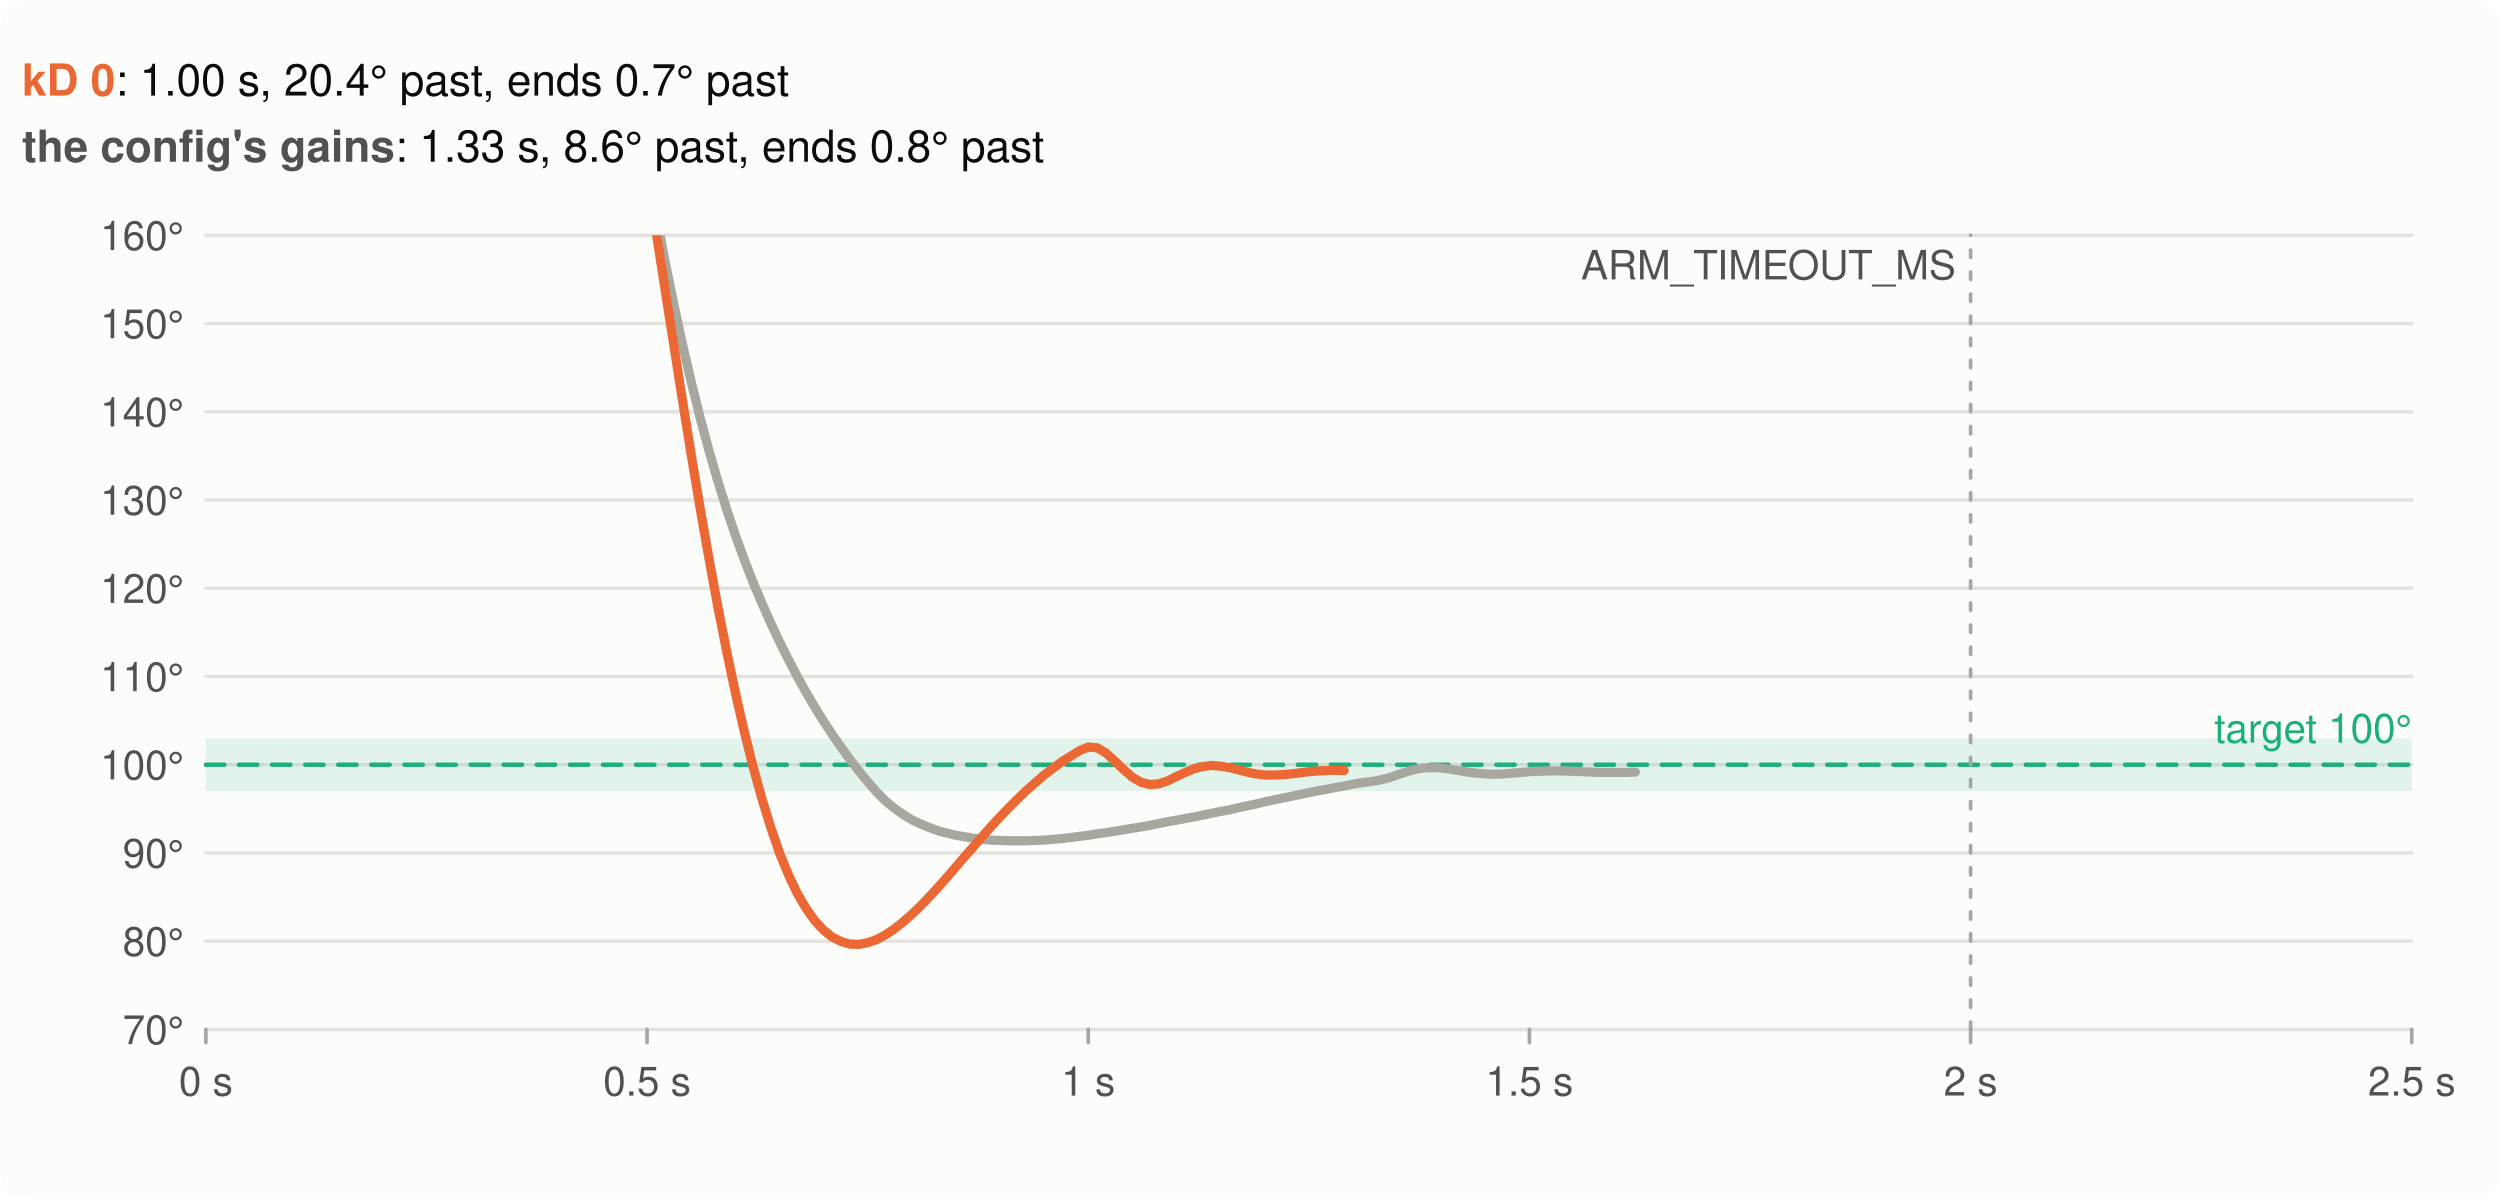
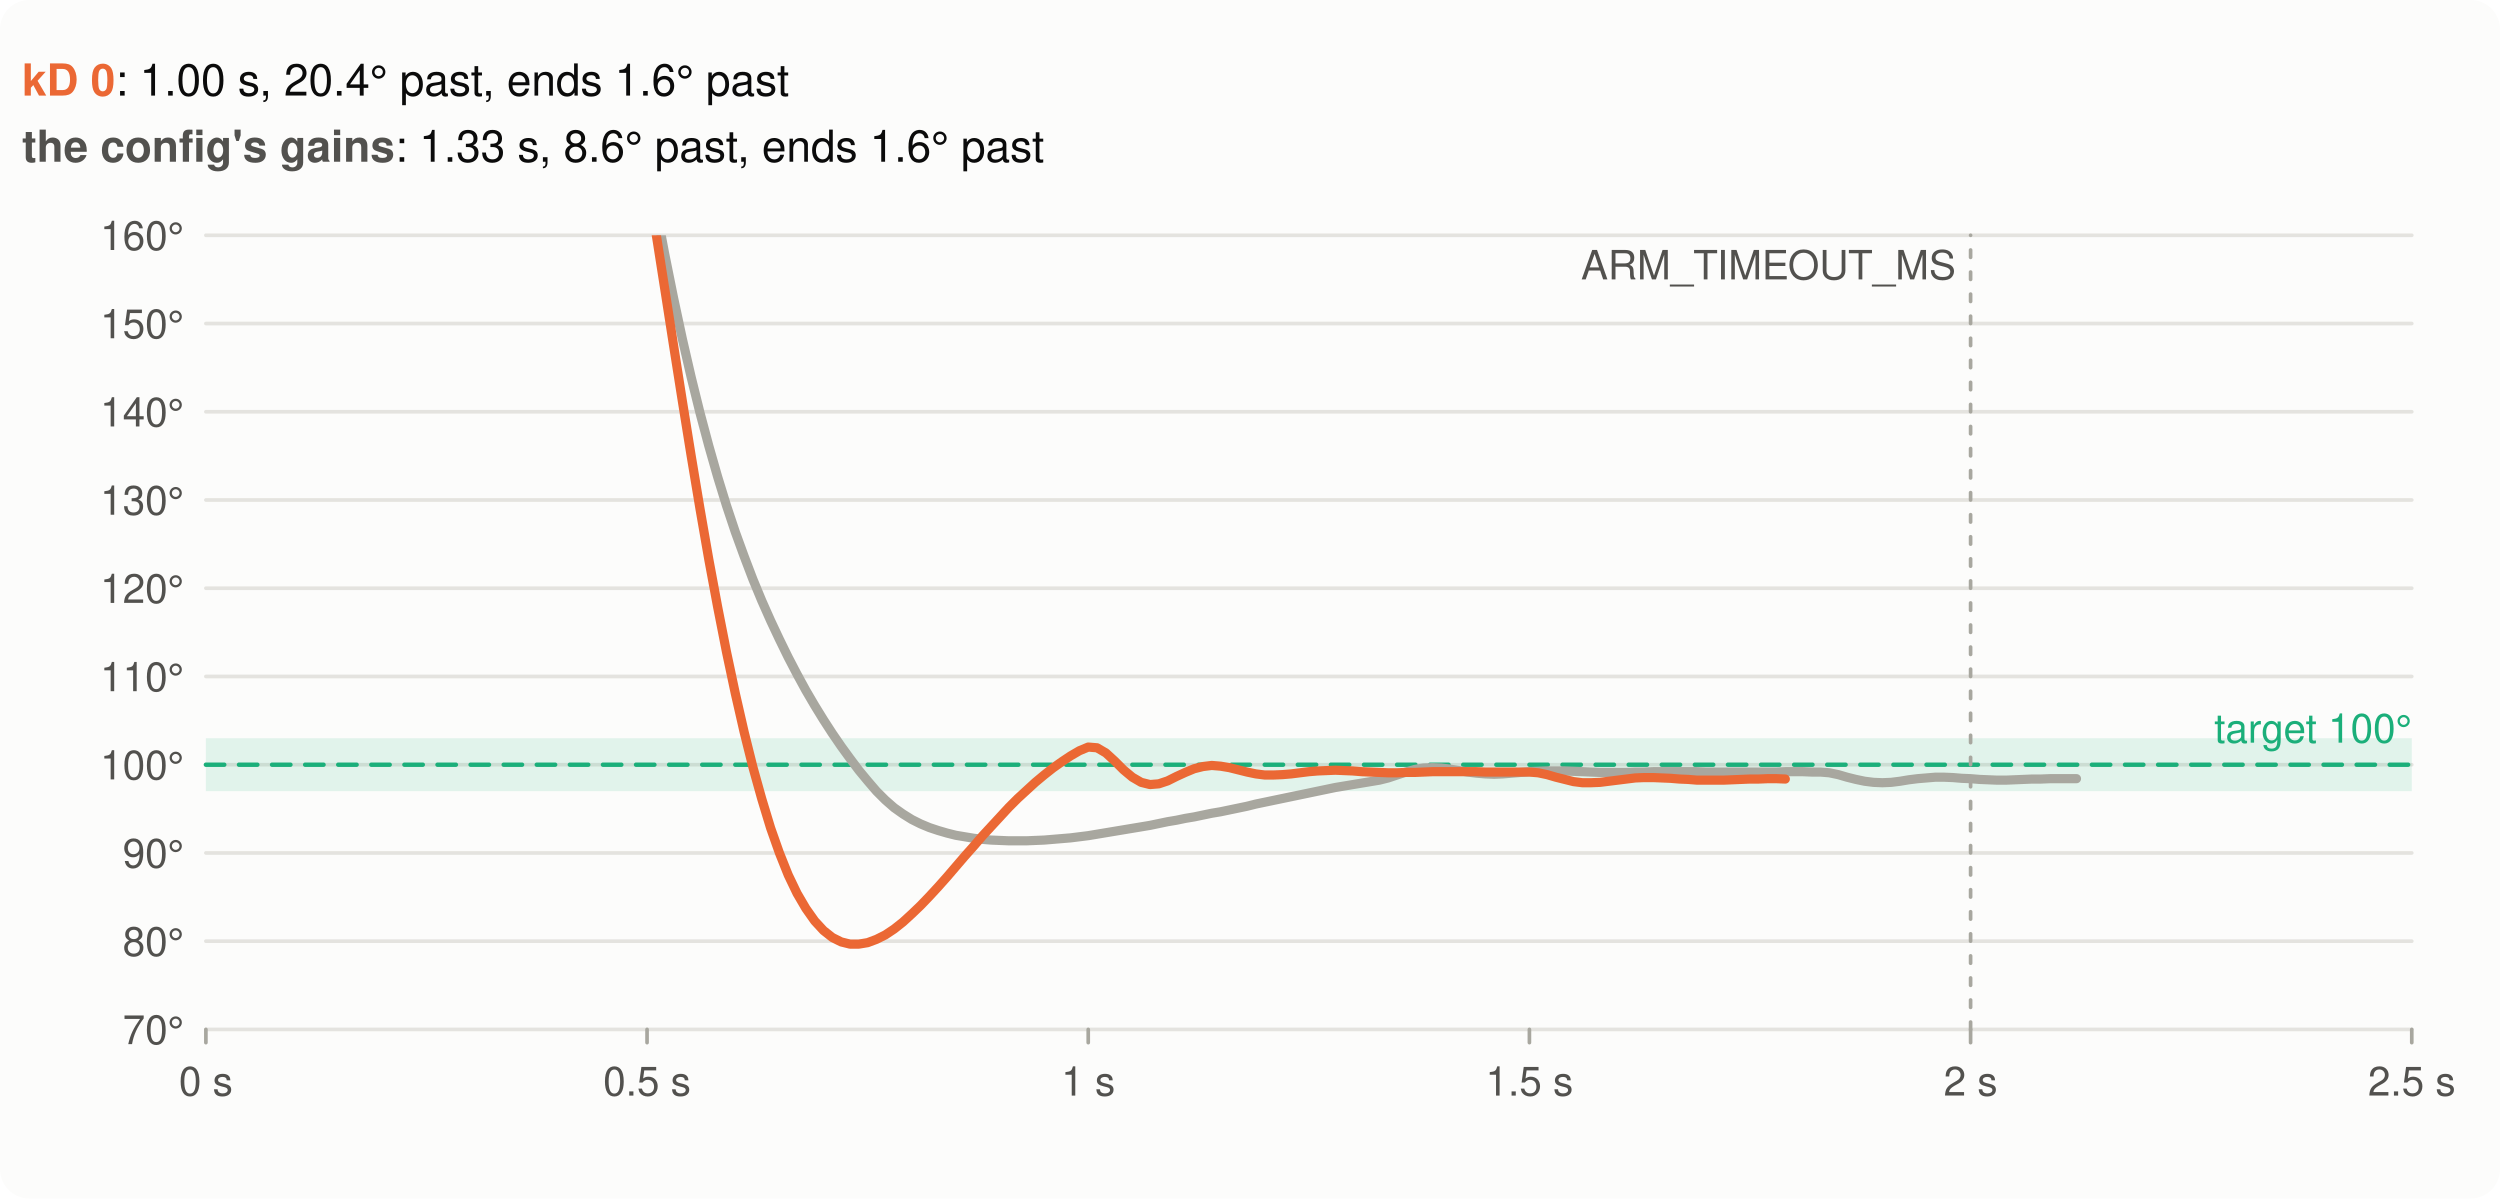
<svg xmlns="http://www.w3.org/2000/svg" width="680" height="326" viewBox="0 0 680 326" font-family="-apple-system, Segoe UI, Helvetica, Arial, sans-serif">
  <rect width="100%" height="100%" rx="8" fill="#fcfcfb" />
  <line x1="56.0" y1="280.0" x2="656.0" y2="280.0" stroke="#e4e3df" stroke-width="1.0" stroke-linecap="round" />
  <text x="50.0" y="284.0" text-anchor="end" fill="#52514e" font-size="11">70°</text>
  <line x1="56.0" y1="256.0" x2="656.0" y2="256.0" stroke="#e4e3df" stroke-width="1.0" stroke-linecap="round" />
  <text x="50.0" y="260.0" text-anchor="end" fill="#52514e" font-size="11">80°</text>
  <line x1="56.0" y1="232.0" x2="656.0" y2="232.0" stroke="#e4e3df" stroke-width="1.0" stroke-linecap="round" />
  <text x="50.0" y="236.0" text-anchor="end" fill="#52514e" font-size="11">90°</text>
  <line x1="56.0" y1="208.0" x2="656.0" y2="208.0" stroke="#e4e3df" stroke-width="1.0" stroke-linecap="round" />
  <text x="50.0" y="212.0" text-anchor="end" fill="#52514e" font-size="11">100°</text>
  <line x1="56.0" y1="184.0" x2="656.0" y2="184.0" stroke="#e4e3df" stroke-width="1.0" stroke-linecap="round" />
  <text x="50.0" y="188.0" text-anchor="end" fill="#52514e" font-size="11">110°</text>
  <line x1="56.0" y1="160.0" x2="656.0" y2="160.0" stroke="#e4e3df" stroke-width="1.0" stroke-linecap="round" />
  <text x="50.0" y="164.0" text-anchor="end" fill="#52514e" font-size="11">120°</text>
  <line x1="56.0" y1="136.0" x2="656.0" y2="136.0" stroke="#e4e3df" stroke-width="1.0" stroke-linecap="round" />
  <text x="50.0" y="140.0" text-anchor="end" fill="#52514e" font-size="11">130°</text>
  <line x1="56.0" y1="112.0" x2="656.0" y2="112.0" stroke="#e4e3df" stroke-width="1.0" stroke-linecap="round" />
  <text x="50.0" y="116.0" text-anchor="end" fill="#52514e" font-size="11">140°</text>
  <line x1="56.0" y1="88.0" x2="656.0" y2="88.0" stroke="#e4e3df" stroke-width="1.0" stroke-linecap="round" />
  <text x="50.0" y="92.0" text-anchor="end" fill="#52514e" font-size="11">150°</text>
  <line x1="56.0" y1="64.0" x2="656.0" y2="64.0" stroke="#e4e3df" stroke-width="1.0" stroke-linecap="round" />
  <text x="50.0" y="68.0" text-anchor="end" fill="#52514e" font-size="11">160°</text>
  <line x1="56.0" y1="280.0" x2="56.0" y2="283.6" stroke="#a8a79f" stroke-width="1.0" stroke-linecap="round" />
  <text x="56.0" y="298.0" text-anchor="middle" fill="#52514e" font-size="11">0 s</text>
  <line x1="176.0" y1="280.0" x2="176.0" y2="283.6" stroke="#a8a79f" stroke-width="1.0" stroke-linecap="round" />
  <text x="176.0" y="298.0" text-anchor="middle" fill="#52514e" font-size="11">0.5 s</text>
  <line x1="296.0" y1="280.0" x2="296.0" y2="283.6" stroke="#a8a79f" stroke-width="1.0" stroke-linecap="round" />
  <text x="296.0" y="298.0" text-anchor="middle" fill="#52514e" font-size="11">1 s</text>
  <line x1="416.0" y1="280.0" x2="416.0" y2="283.6" stroke="#a8a79f" stroke-width="1.0" stroke-linecap="round" />
  <text x="416.0" y="298.0" text-anchor="middle" fill="#52514e" font-size="11">1.5 s</text>
  <line x1="536.0" y1="280.0" x2="536.0" y2="283.6" stroke="#a8a79f" stroke-width="1.0" stroke-linecap="round" />
  <text x="536.0" y="298.0" text-anchor="middle" fill="#52514e" font-size="11">2 s</text>
  <line x1="656.0" y1="280.0" x2="656.0" y2="283.6" stroke="#a8a79f" stroke-width="1.0" stroke-linecap="round" />
  <text x="656.0" y="298.0" text-anchor="middle" fill="#52514e" font-size="11">2.5 s</text>
  <rect x="56.0" y="200.8" width="600.0" height="14.4" fill="#1baf7a" fill-opacity="0.12" />
  <line x1="56.0" y1="208.0" x2="656.0" y2="208.0" stroke="#1baf7a" stroke-width="1.2" stroke-linecap="round" stroke-dasharray="5 4" />
  <text x="656.0" y="202.0" text-anchor="end" fill="#1baf7a" font-size="11">target 100°</text>
  <line x1="536.0" y1="280.0" x2="536.0" y2="64.0" stroke="#a8a79f" stroke-width="1.0" stroke-linecap="round" stroke-dasharray="2 4" />
  <text x="532.0" y="76.0" text-anchor="end" fill="#52514e" font-size="11">ARM_TIMEOUT_MS</text>
  <clipPath id="inside">
    <rect x="56.0" y="64.0" width="600.0" height="216.0" />
  </clipPath>
  <g clip-path="url(#inside)">
-     <path d="M56.0 -630.0 L58.4 -630.0 L60.8 -628.4 L63.2 -624.3 L65.6 -618.2 L68.0 -610.3 L70.4 -601.1 L72.8 -590.7 L75.2 -579.5 L77.6 -567.5 L80.0 -554.8 L82.4 -541.7 L84.8 -528.2 L87.2 -514.3 L89.6 -500.2 L92.0 -485.8 L94.4 -471.3 L96.8 -456.6 L99.2 -441.8 L101.6 -426.8 L104.0 -411.8 L106.4 -396.8 L108.8 -381.7 L111.2 -366.5 L113.6 -351.3 L116.0 -336.1 L118.4 -320.8 L120.8 -305.5 L123.2 -290.3 L125.6 -275.0 L128.0 -259.6 L130.4 -244.3 L132.8 -229.0 L135.2 -213.7 L137.6 -198.3 L140.0 -183.0 L142.4 -167.6 L144.8 -152.3 L147.2 -136.9 L149.6 -121.6 L152.0 -106.2 L154.4 -90.9 L156.8 -75.5 L159.2 -60.2 L161.6 -44.8 L164.0 -29.4 L166.4 -14.1 L168.8 1.2 L171.2 16.2 L173.6 30.7 L176.0 44.7 L178.4 58.0 L180.8 70.6 L183.2 82.4 L185.6 93.5 L188.0 103.8 L190.4 113.5 L192.8 122.4 L195.2 130.7 L197.6 138.4 L200.0 145.5 L202.4 152.1 L204.8 158.3 L207.2 164.0 L209.6 169.4 L212.0 174.5 L214.4 179.3 L216.8 183.9 L219.2 188.2 L221.6 192.3 L224.0 196.2 L226.4 199.8 L228.8 203.3 L231.2 206.6 L233.6 209.7 L236.0 212.6 L238.4 215.4 L240.8 217.8 L243.2 219.8 L245.6 221.5 L248.0 223.0 L250.4 224.1 L252.8 225.1 L255.2 226.0 L257.6 226.6 L260.0 227.2 L262.4 227.6 L264.8 228.0 L267.2 228.3 L269.6 228.5 L272.0 228.6 L274.4 228.7 L276.8 228.7 L279.2 228.7 L281.6 228.6 L284.0 228.5 L286.4 228.3 L288.8 228.1 L291.2 227.8 L293.6 227.5 L296.0 227.2 L298.4 226.8 L300.8 226.5 L303.2 226.1 L305.6 225.7 L308.0 225.3 L310.4 224.9 L312.8 224.5 L315.2 224.0 L317.6 223.5 L320.0 223.1 L322.4 222.6 L324.8 222.2 L327.2 221.7 L329.6 221.2 L332.0 220.7 L334.4 220.3 L336.8 219.7 L339.2 219.2 L341.6 218.7 L344.0 218.1 L346.4 217.6 L348.8 217.1 L351.2 216.6 L353.6 216.1 L356.0 215.6 L358.4 215.1 L360.8 214.7 L363.2 214.2 L365.6 213.8 L368.0 213.3 L370.4 212.9 L372.8 212.6 L375.2 212.2 L377.6 211.6 L380.0 210.8 L382.4 210.0 L384.8 209.3 L387.2 208.9 L389.6 208.8 L392.0 208.9 L394.4 209.2 L396.8 209.6 L399.2 210.0 L401.6 210.3 L404.0 210.5 L406.4 210.6 L408.8 210.5 L411.2 210.3 L413.6 210.1 L416.0 209.9 L418.4 209.8 L420.8 209.7 L423.2 209.7 L425.6 209.7 L428.0 209.8 L430.4 209.9 L432.8 210.0 L435.2 210.1 L437.6 210.1 L440.0 210.1 L442.4 210.1 L444.8 210.0 " fill="none" stroke="#a8a79f" stroke-width="2.5" stroke-linejoin="round" stroke-linecap="round" />
-     <path d="M56.0 -630.0 L58.4 -630.0 L60.8 -628.4 L63.2 -624.3 L65.6 -618.2 L68.0 -610.3 L70.4 -601.1 L72.8 -590.7 L75.2 -579.5 L77.6 -567.5 L80.0 -554.8 L82.4 -541.7 L84.8 -528.2 L87.2 -514.3 L89.6 -500.2 L92.0 -485.8 L94.4 -471.2 L96.8 -456.5 L99.2 -441.7 L101.6 -426.8 L104.0 -411.8 L106.4 -396.8 L108.8 -381.6 L111.2 -366.5 L113.6 -351.3 L116.0 -336.0 L118.4 -320.8 L120.8 -305.5 L123.2 -290.2 L125.6 -274.9 L128.0 -259.6 L130.4 -244.3 L132.8 -229.0 L135.2 -213.6 L137.6 -198.3 L140.0 -183.0 L142.4 -167.6 L144.8 -152.3 L147.2 -136.9 L149.6 -121.6 L152.0 -106.2 L154.4 -90.9 L156.8 -75.5 L159.2 -60.1 L161.6 -44.8 L164.0 -29.4 L166.4 -14.1 L168.8 1.3 L171.2 16.6 L173.6 32.0 L176.0 47.4 L178.4 62.7 L180.8 78.1 L183.2 93.4 L185.6 108.7 L188.0 123.6 L190.4 138.0 L192.8 151.7 L195.2 164.8 L197.6 176.9 L200.0 188.3 L202.4 198.8 L204.8 208.4 L207.2 217.1 L209.6 224.9 L212.0 231.9 L214.4 237.8 L216.8 242.9 L219.2 247.0 L221.6 250.4 L224.0 253.0 L226.4 254.9 L228.8 256.1 L231.2 256.8 L233.6 256.9 L236.0 256.4 L238.4 255.6 L240.8 254.3 L243.2 252.7 L245.6 250.8 L248.0 248.7 L250.4 246.4 L252.8 243.9 L255.2 241.3 L257.6 238.6 L260.0 235.8 L262.4 233.0 L264.8 230.3 L267.2 227.5 L269.6 224.8 L272.0 222.2 L274.4 219.7 L276.8 217.3 L279.2 215.0 L281.6 212.9 L284.0 210.8 L286.4 209.0 L288.8 207.2 L291.2 205.7 L293.6 204.2 L296.0 203.2 L298.4 203.4 L300.8 204.8 L303.2 207.0 L305.6 209.3 L308.0 211.4 L310.4 212.8 L312.8 213.4 L315.2 213.2 L317.6 212.4 L320.0 211.2 L322.4 210.1 L324.8 209.1 L327.2 208.5 L329.6 208.2 L332.0 208.4 L334.4 208.8 L336.8 209.4 L339.2 210.0 L341.6 210.5 L344.0 210.8 L346.4 210.8 L348.8 210.7 L351.2 210.5 L353.6 210.2 L356.0 209.9 L358.4 209.7 L360.8 209.6 L363.2 209.5 L365.6 209.6 " fill="none" stroke="#eb6834" stroke-width="2.5" stroke-linejoin="round" stroke-linecap="round" />
+     <path d="M56.0 -632.0 L58.4 -632.0 L60.8 -630.4 L63.2 -626.3 L65.6 -620.1 L68.0 -612.3 L70.4 -603.1 L72.8 -592.7 L75.2 -581.4 L77.6 -569.4 L80.0 -556.8 L82.4 -543.7 L84.8 -530.1 L87.2 -516.3 L89.6 -502.1 L92.0 -487.8 L94.4 -473.2 L96.8 -458.5 L99.2 -443.7 L101.6 -428.8 L104.0 -413.8 L106.4 -398.7 L108.8 -383.6 L111.2 -368.5 L113.6 -353.3 L116.0 -338.0 L118.4 -322.8 L120.8 -307.5 L123.2 -292.2 L125.6 -276.9 L128.0 -261.6 L130.4 -246.3 L132.8 -231.0 L135.2 -215.6 L137.6 -200.3 L140.0 -184.9 L142.4 -169.6 L144.8 -154.3 L147.2 -138.9 L149.6 -123.5 L152.0 -108.2 L154.4 -92.8 L156.8 -77.5 L159.2 -62.1 L161.6 -46.8 L164.0 -31.4 L166.4 -16.1 L168.8 -0.8 L171.2 14.3 L173.6 28.9 L176.0 43.0 L178.4 56.4 L180.8 69.1 L183.2 81.0 L185.6 92.2 L188.0 102.6 L190.4 112.3 L192.8 121.3 L195.2 129.7 L197.6 137.5 L200.0 144.7 L202.4 151.3 L204.8 157.6 L207.2 163.4 L209.6 168.8 L212.0 173.9 L214.4 178.8 L216.8 183.4 L219.2 187.8 L221.6 191.9 L224.0 195.8 L226.4 199.5 L228.8 203.0 L231.2 206.3 L233.6 209.5 L236.0 212.4 L238.4 215.2 L240.8 217.6 L243.2 219.7 L245.6 221.4 L248.0 222.9 L250.4 224.1 L252.8 225.1 L255.2 225.9 L257.6 226.6 L260.0 227.2 L262.4 227.6 L264.8 228.0 L267.2 228.3 L269.6 228.5 L272.0 228.6 L274.4 228.7 L276.8 228.7 L279.2 228.7 L281.6 228.6 L284.0 228.5 L286.4 228.3 L288.8 228.1 L291.2 227.9 L293.6 227.6 L296.0 227.3 L298.4 226.9 L300.8 226.5 L303.2 226.1 L305.6 225.7 L308.0 225.3 L310.4 224.9 L312.8 224.5 L315.2 224.0 L317.6 223.5 L320.0 223.1 L322.4 222.6 L324.8 222.2 L327.2 221.7 L329.6 221.2 L332.0 220.8 L334.4 220.3 L336.8 219.8 L339.2 219.3 L341.6 218.7 L344.0 218.2 L346.4 217.7 L348.8 217.2 L351.2 216.7 L353.6 216.2 L356.0 215.7 L358.4 215.2 L360.8 214.7 L363.2 214.2 L365.6 213.8 L368.0 213.4 L370.4 213.0 L372.8 212.6 L375.2 212.2 L377.6 211.6 L380.0 210.8 L382.4 210.0 L384.8 209.3 L387.2 208.9 L389.6 208.8 L392.0 208.9 L394.4 209.2 L396.8 209.6 L399.2 210.0 L401.6 210.3 L404.0 210.5 L406.4 210.6 L408.8 210.5 L411.2 210.3 L413.6 210.1 L416.0 209.9 L418.4 209.8 L420.8 209.7 L423.2 209.7 L425.6 209.7 L428.0 209.8 L430.4 209.9 L432.8 210.0 L435.2 210.1 L437.6 210.1 L440.0 210.1 L442.4 210.1 L444.8 210.0 L447.2 210.0 L449.6 209.9 L452.0 209.9 L454.4 209.9 L456.8 209.9 L459.2 209.9 L461.6 209.9 L464.0 210.0 L466.4 210.0 L468.8 210.0 L471.2 210.0 L473.6 210.0 L476.0 210.0 L478.4 210.0 L480.8 210.0 L483.2 210.0 L485.6 209.9 L488.0 209.9 L490.4 209.9 L492.8 210.0 L495.2 210.0 L497.6 210.2 L500.0 210.7 L502.4 211.4 L504.8 212.0 L507.2 212.5 L509.6 212.8 L512.0 212.9 L514.4 212.8 L516.8 212.5 L519.2 212.1 L521.6 211.8 L524.0 211.6 L526.4 211.4 L528.8 211.4 L531.2 211.5 L533.6 211.7 L536.0 211.8 L538.4 212.0 L540.8 212.1 L543.2 212.2 L545.6 212.2 L548.0 212.1 L550.4 212.0 L552.8 211.9 L555.2 211.9 L557.6 211.8 L560.0 211.8 L562.4 211.8 L564.8 211.8 " fill="none" stroke="#a8a79f" stroke-width="2.5" stroke-linejoin="round" stroke-linecap="round" />
+     <path d="M56.0 -629.8 L58.4 -629.8 L60.8 -628.2 L63.2 -624.0 L65.6 -617.8 L68.0 -609.9 L70.4 -600.7 L72.8 -590.3 L75.2 -579.1 L77.6 -567.0 L80.0 -554.4 L82.4 -541.3 L84.8 -527.7 L87.2 -513.9 L89.6 -499.7 L92.0 -485.3 L94.4 -470.8 L96.8 -456.1 L99.2 -441.3 L101.6 -426.4 L104.0 -411.4 L106.4 -396.3 L108.8 -381.2 L111.2 -366.0 L113.6 -350.8 L116.0 -335.6 L118.4 -320.3 L120.8 -305.1 L123.2 -289.8 L125.6 -274.5 L128.0 -259.2 L130.4 -243.8 L132.8 -228.5 L135.2 -213.2 L137.6 -197.8 L140.0 -182.5 L142.4 -167.2 L144.8 -151.8 L147.2 -136.5 L149.6 -121.1 L152.0 -105.8 L154.4 -90.4 L156.8 -75.0 L159.2 -59.7 L161.6 -44.3 L164.0 -29.0 L166.4 -13.6 L168.8 1.7 L171.2 17.1 L173.6 32.5 L176.0 47.8 L178.4 63.2 L180.8 78.5 L183.2 93.9 L185.6 109.1 L188.0 124.0 L190.4 138.4 L192.8 152.2 L195.2 165.1 L197.6 177.3 L200.0 188.6 L202.4 199.1 L204.8 208.7 L207.2 217.3 L209.6 225.2 L212.0 232.0 L214.4 238.0 L216.8 243.0 L219.2 247.1 L221.6 250.5 L224.0 253.1 L226.4 255.0 L228.8 256.2 L231.2 256.8 L233.6 256.8 L236.0 256.4 L238.4 255.5 L240.8 254.3 L243.2 252.7 L245.6 250.8 L248.0 248.6 L250.4 246.3 L252.8 243.8 L255.2 241.2 L257.6 238.5 L260.0 235.7 L262.4 232.9 L264.8 230.2 L267.2 227.4 L269.6 224.8 L272.0 222.2 L274.4 219.6 L276.8 217.2 L279.2 215.0 L281.6 212.8 L284.0 210.8 L286.4 208.9 L288.8 207.2 L291.2 205.6 L293.6 204.2 L296.0 203.2 L298.4 203.4 L300.8 204.8 L303.2 207.0 L305.6 209.4 L308.0 211.4 L310.4 212.8 L312.8 213.4 L315.2 213.2 L317.6 212.4 L320.0 211.2 L322.4 210.1 L324.8 209.1 L327.2 208.5 L329.6 208.2 L332.0 208.4 L334.4 208.8 L336.8 209.4 L339.2 210.0 L341.6 210.5 L344.0 210.8 L346.4 210.8 L348.8 210.7 L351.2 210.5 L353.6 210.2 L356.0 209.9 L358.4 209.7 L360.8 209.6 L363.2 209.5 L365.6 209.6 L368.0 209.7 L370.4 209.9 L372.8 210.0 L375.2 210.1 L377.6 210.2 L380.0 210.2 L382.4 210.1 L384.8 210.1 L387.2 210.0 L389.6 209.9 L392.0 209.9 L394.4 209.9 L396.8 209.9 L399.2 209.9 L401.6 209.9 L404.0 210.0 L406.4 210.0 L408.8 210.0 L411.2 210.0 L413.6 210.0 L416.0 210.0 L418.4 210.2 L420.8 210.7 L423.2 211.4 L425.6 212.0 L428.0 212.6 L430.4 212.9 L432.8 212.9 L435.2 212.8 L437.6 212.5 L440.0 212.2 L442.4 211.9 L444.8 211.6 L447.2 211.5 L449.6 211.5 L452.0 211.6 L454.4 211.7 L456.8 211.9 L459.2 212.0 L461.6 212.2 L464.0 212.2 L466.4 212.2 L468.8 212.2 L471.2 212.1 L473.6 212.0 L476.0 211.9 L478.4 211.9 L480.8 211.8 L483.2 211.8 L485.6 211.9 " fill="none" stroke="#eb6834" stroke-width="2.5" stroke-linejoin="round" stroke-linecap="round" />
  </g>
  <text x="6.0" y="26.0" text-anchor="start" fill="#0b0b0b" font-size="12">
-     <tspan fill="#eb6834" font-weight="600">kD 0</tspan>: 1.00 s, 20.4° past, ends 0.7° past</text>
+     <tspan fill="#eb6834" font-weight="600">kD 0</tspan>: 1.00 s, 20.4° past, ends 1.6° past</text>
  <text x="6.0" y="44.0" text-anchor="start" fill="#0b0b0b" font-size="12">
-     <tspan fill="#52514e" font-weight="600">the config's gains</tspan>: 1.33 s, 8.6° past, ends 0.8° past</text>
+     <tspan fill="#52514e" font-weight="600">the config's gains</tspan>: 1.33 s, 8.6° past, ends 1.6° past</text>
</svg>
